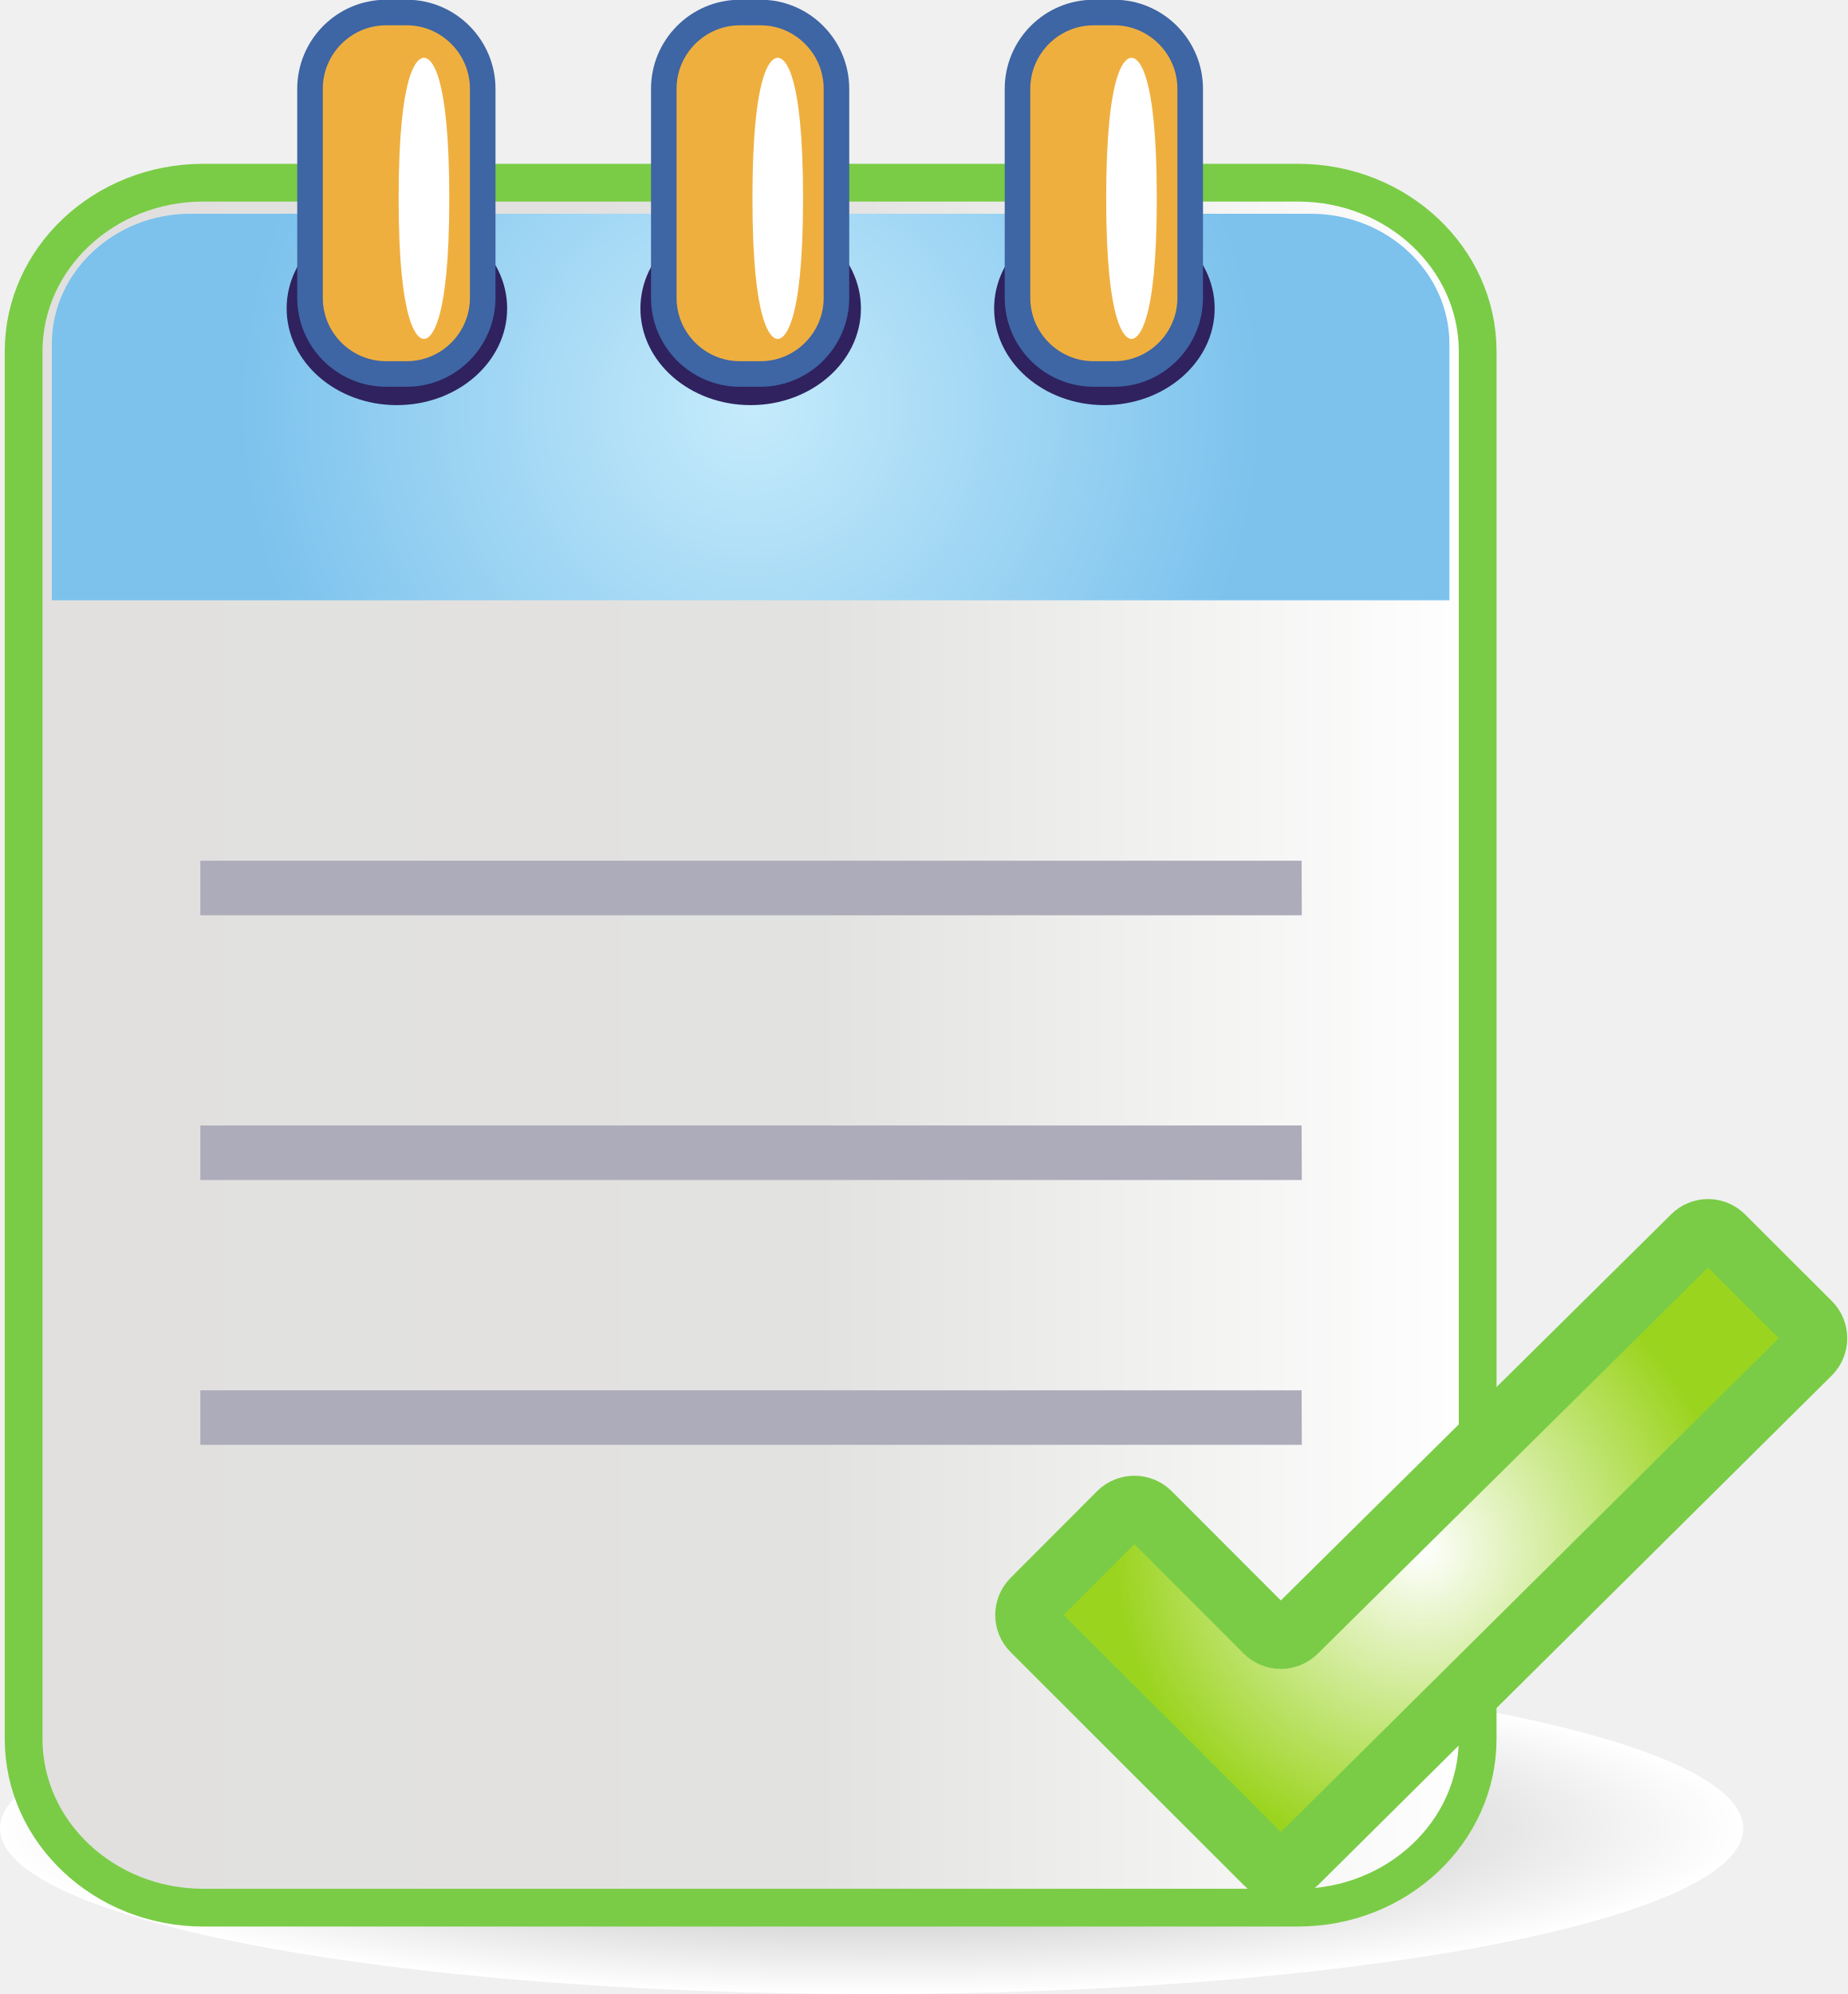
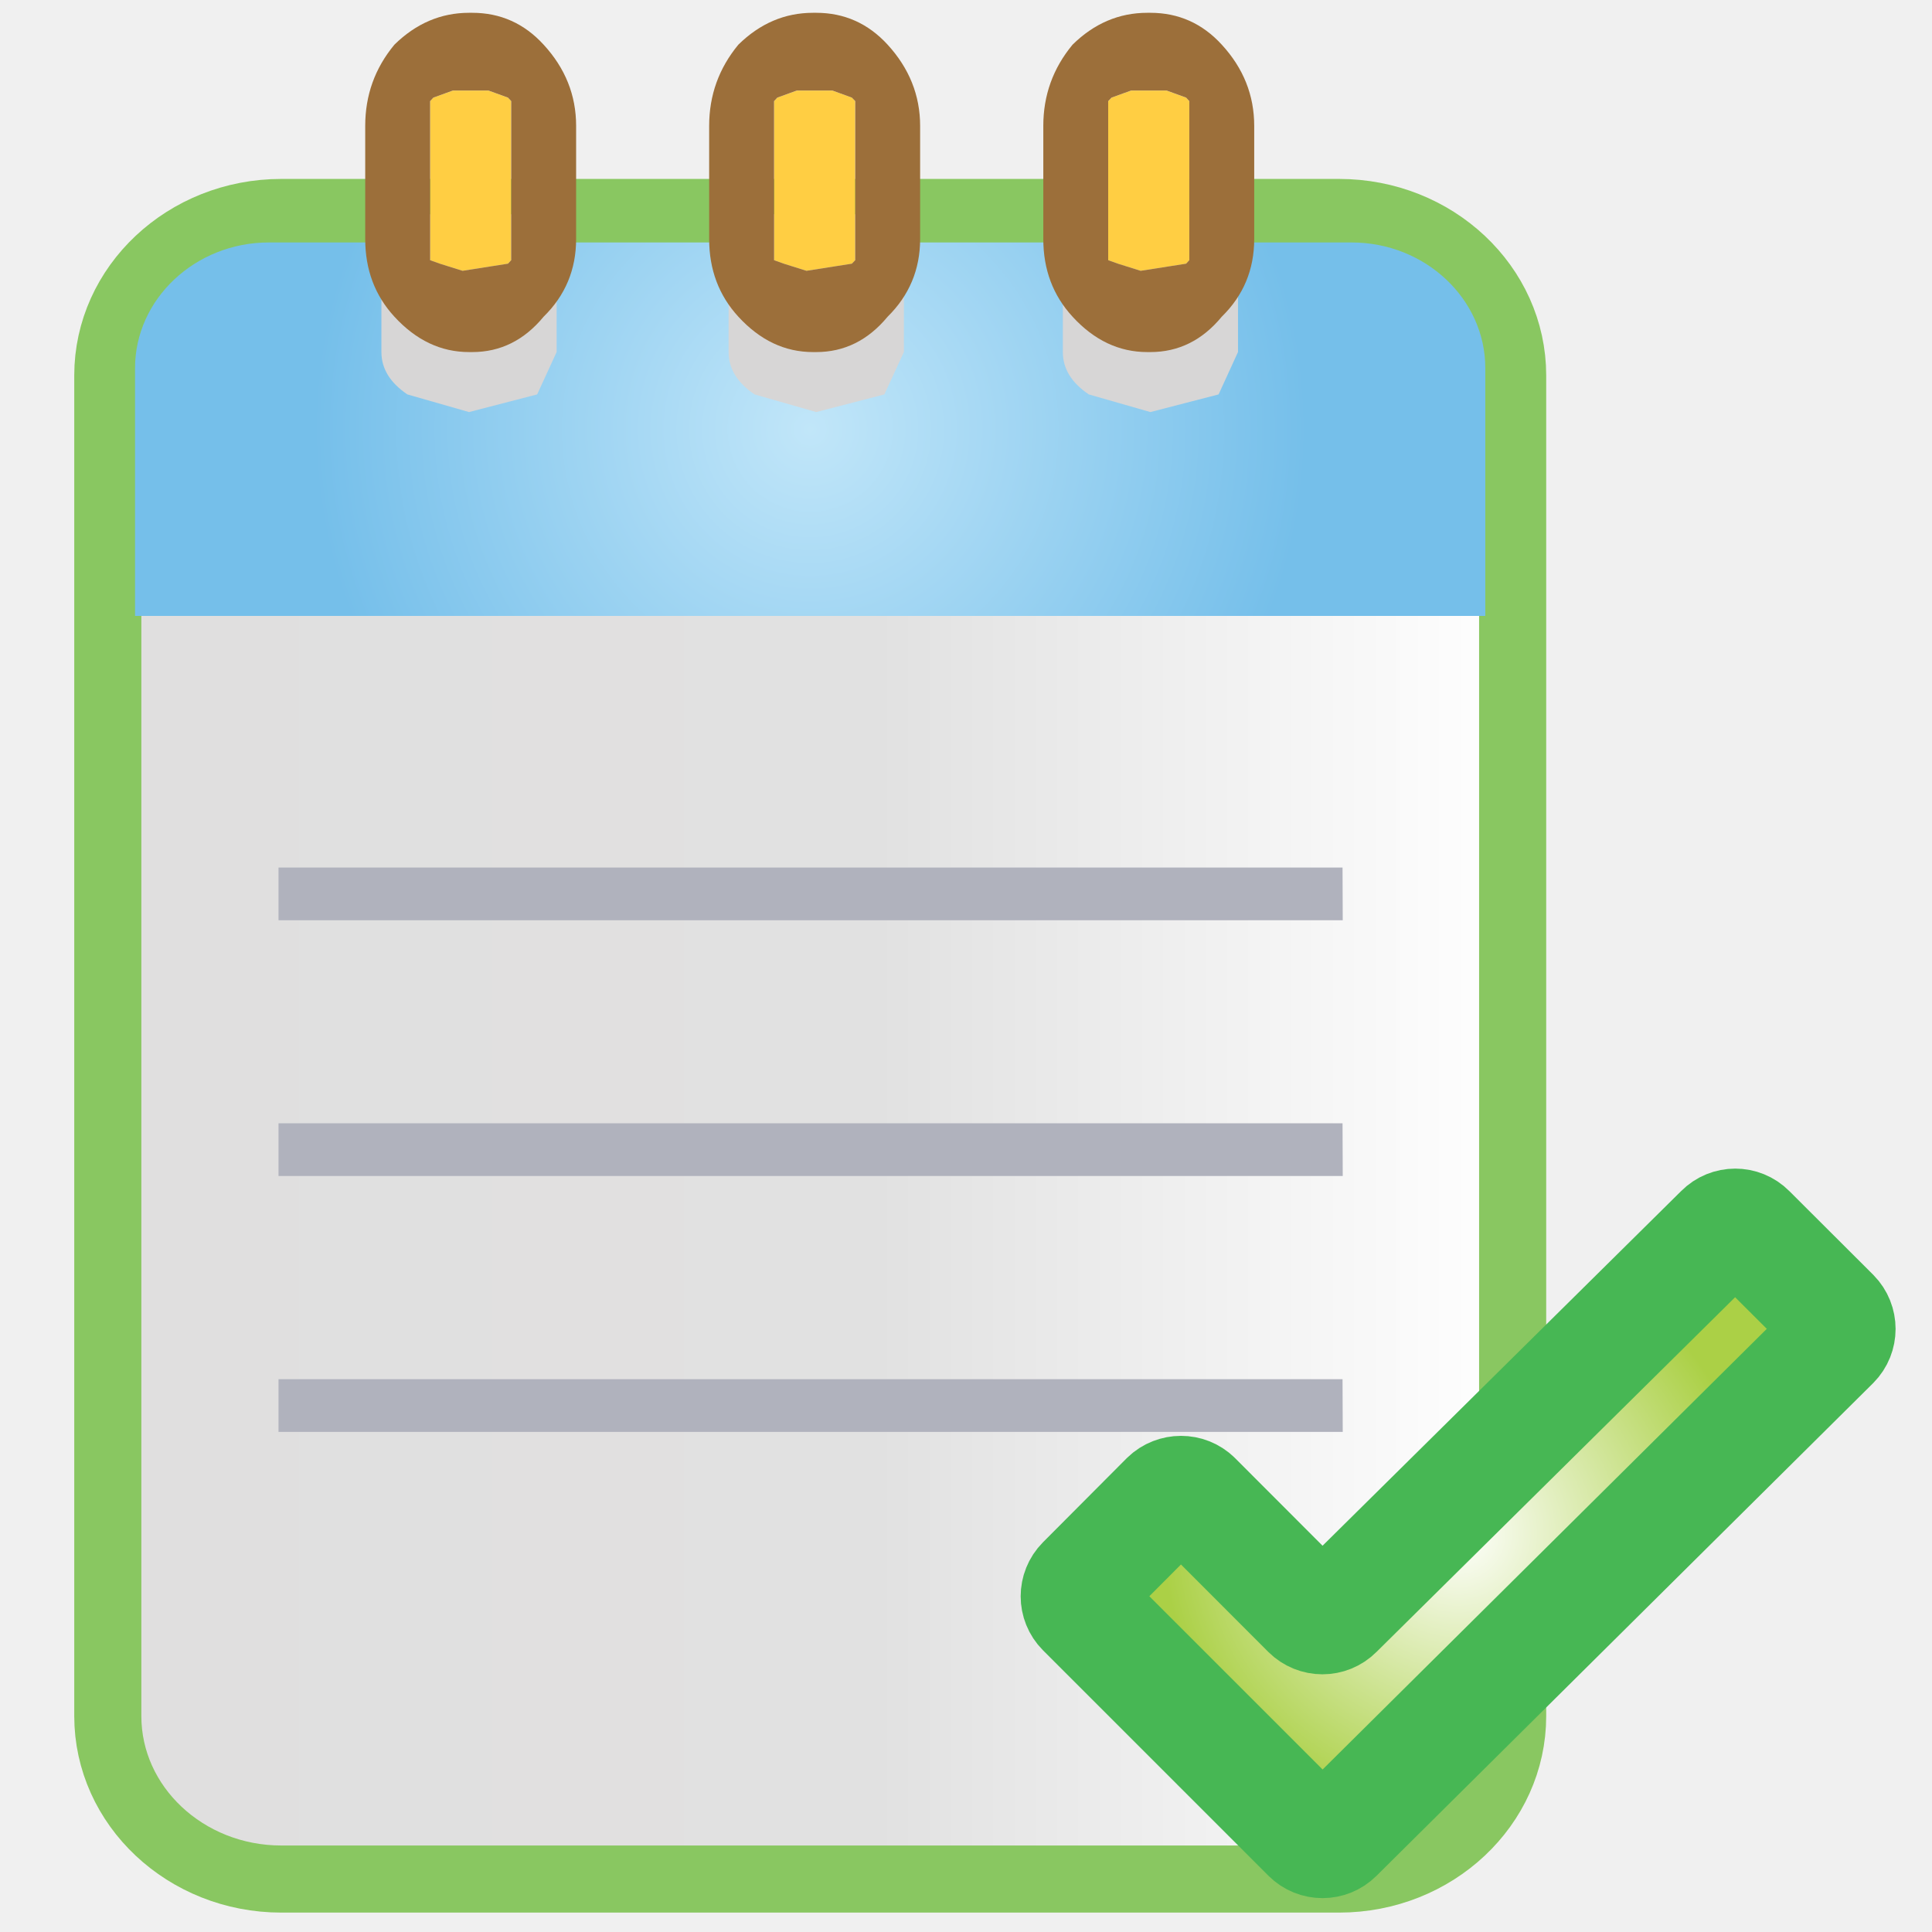
- <svg xmlns="http://www.w3.org/2000/svg" version="1.1" width="27.789" height="29.996" id="svg14826">
-   <defs id="defs14828">
-     <clipPath id="clipPath4674">
-       <path d="m 0,1505.001 539.578,0 L 539.578,0 0,0 0,1505.001 z" id="path4676" />
+ <svg xmlns="http://www.w3.org/2000/svg" version="1.1" width="30" height="30" id="svg2" xml:space="preserve">
+   <defs id="defs6">
+     <clipPath id="clipPath16">
+       <path d="m 5.513,27.239 c -1.476,0 -2.674,-1.126 -2.674,-2.511 l 0,0 0,-20.659 c 0,-1.383 1.198,-2.511 2.674,-2.511 l 0,0 16.299,0 c 1.477,0 2.675,1.128 2.675,2.511 l 0,0 0,20.659 c 0,1.385 -1.198,2.511 -2.675,2.511 l 0,0 -16.299,0 z" id="path18" />
    </clipPath>
-     <clipPath id="clipPath4652">
-       <path d="m 374.111,1078.573 -10.909,-10.791 c -0.217,-0.217 -0.573,-0.217 -0.793,0 l 0,0 -3.215,3.218 c -0.217,0.213 -0.575,0.213 -0.793,0 l 0,0 -2.377,-2.383 c -0.217,-0.219 -0.217,-0.574 0,-0.793 l 0,0 6.388,-6.385 c 0.219,-0.22 0.573,-0.22 0.792,0 l 0,0 14.077,13.963 c 0.216,0.219 0.216,0.574 0,0.794 l 0,0 -2.38,2.377 c -0.109,0.109 -0.253,0.164 -0.396,0.164 l 0,0 c -0.143,0 -0.285,-0.055 -0.394,-0.164" id="path4654" />
+     <linearGradient x1="0" y1="0" x2="1" y2="0" id="linearGradient24" gradientUnits="userSpaceOnUse" gradientTransform="matrix(21.64795,0,0,-21.64795,2.839355,14.39844)" spreadMethod="pad">
+       <stop id="stop26" style="stop-color:#e0dfdf;stop-opacity:1" offset="0" />
+       <stop id="stop28" style="stop-color:#e1e1e1;stop-opacity:1" offset="0.547" />
+       <stop id="stop30" style="stop-color:#ffffff;stop-opacity:1" offset="1" />
+     </linearGradient>
+     <clipPath id="clipPath38">
+       <path d="m 0,30.601 31.59,0 L 31.59,0 0,0 0,30.601 z" id="path40" />
    </clipPath>
-     <radialGradient cx="0" cy="0" r="1" fx="0" fy="0" id="radialGradient4660" gradientUnits="userSpaceOnUse" gradientTransform="matrix(9.815933,0,0,-9.815933,366.6514,1070.005)" spreadMethod="pad">
-       <stop id="stop4662" style="stop-color:#ffffff;stop-opacity:1" offset="0" />
-       <stop id="stop4664" style="stop-color:#9bd41f;stop-opacity:1" offset="0.853" />
-       <stop id="stop4666" style="stop-color:#9bd41f;stop-opacity:1" offset="1" />
+     <clipPath id="clipPath50">
+       <path d="m 5.319,26.777 c -1.131,0 -2.06,-0.872 -2.06,-1.936 l 0,0 0,-3.819 20.807,0 0,3.819 c 0,1.064 -0.925,1.936 -2.06,1.936 l 0,0 -16.687,0 z" id="path52" />
+     </clipPath>
+     <radialGradient cx="0" cy="0" r="1" fx="0" fy="0" id="radialGradient58" gradientUnits="userSpaceOnUse" gradientTransform="matrix(7.632455,0,0,-7.632455,13.66309,23.89941)" spreadMethod="pad">
+       <stop id="stop60" style="stop-color:#c1e6f9;stop-opacity:1" offset="0" />
+       <stop id="stop62" style="stop-color:#75bfea;stop-opacity:1" offset="1" />
    </radialGradient>
-     <clipPath id="clipPath4584">
-       <path d="m 0,1505.001 539.578,0 L 539.578,0 0,0 0,1505.001 z" id="path4586" />
+     <clipPath id="clipPath70">
+       <path d="m 0,30.601 31.59,0 L 31.59,0 0,0 0,30.601 z" id="path72" />
    </clipPath>
-     <clipPath id="clipPath4564">
-       <path d="m 332.942,1106.59 c -2.08,0 -3.788,-1.603 -3.788,-3.559 l 0,0 0,-7.025 38.269,0 0,7.025 c 0,1.956 -1.704,3.559 -3.789,3.559 l 0,0 -30.692,0 z" id="path4566" />
+     <clipPath id="clipPath90">
+       <path d="M 27.703,11.542 21.772,5.677 c -0.119,-0.12 -0.312,-0.12 -0.432,0 l 0,0 -1.748,1.75 c -0.118,0.115 -0.313,0.115 -0.432,0 l 0,0 -1.29,-1.297 c -0.119,-0.119 -0.119,-0.311 0,-0.429 l 0,0 3.472,-3.474 c 0.118,-0.118 0.311,-0.118 0.431,0 l 0,0 7.653,7.592 c 0.118,0.12 0.118,0.313 0,0.432 l 0,0 -1.294,1.291 c -0.059,0.059 -0.137,0.089 -0.215,0.089 l 0,0 c -0.078,0 -0.156,-0.03 -0.214,-0.089" id="path92" />
    </clipPath>
-     <radialGradient cx="0" cy="0" r="1" fx="0" fy="0" id="radialGradient4572" gradientUnits="userSpaceOnUse" gradientTransform="matrix(14.03758,0,0,-14.03758,348.2891,1101.298)" spreadMethod="pad">
-       <stop id="stop4574" style="stop-color:#c5ebfb;stop-opacity:1" offset="0" />
-       <stop id="stop4576" style="stop-color:#7cc2ed;stop-opacity:1" offset="1" />
+     <radialGradient cx="0" cy="0" r="1" fx="0" fy="0" id="radialGradient98" gradientUnits="userSpaceOnUse" gradientTransform="matrix(5.336598,0,0,-5.336598,23.64746,6.884766)" spreadMethod="pad">
+       <stop id="stop100" style="stop-color:#ffffff;stop-opacity:1" offset="0" />
+       <stop id="stop102" style="stop-color:#abd046;stop-opacity:1" offset="0.853" />
+       <stop id="stop104" style="stop-color:#abd046;stop-opacity:1" offset="1" />
    </radialGradient>
-     <clipPath id="clipPath4552">
-       <path d="m 0,1505.001 539.578,0 L 539.578,0 0,0 0,1505.001 z" id="path4554" />
+     <clipPath id="clipPath112">
+       <path d="m 0,30.601 31.59,0 L 31.59,0 0,0 0,30.601 z" id="path114" />
    </clipPath>
-     <clipPath id="clipPath4530">
-       <path d="m 333.3,1107.441 c -2.715,0 -4.919,-2.072 -4.919,-4.619 l 0,0 0,-37.996 c 0,-2.545 2.204,-4.619 4.919,-4.619 l 0,0 29.979,0 c 2.714,0 4.918,2.074 4.918,4.619 l 0,0 0,37.996 c 0,2.547 -2.204,4.619 -4.918,4.619 l 0,0 -29.979,0 z" id="path4532" />
+     <clipPath id="clipPath140">
+       <path d="m 8.406,30.316 c -0.433,0 -0.817,-0.164 -1.15,-0.491 l 0,0 c -0.301,-0.363 -0.45,-0.78 -0.45,-1.252 l 0,0 0,-1.742 c 0,-0.472 0.149,-0.871 0.45,-1.198 l 0,0 c 0.333,-0.363 0.717,-0.545 1.15,-0.545 l 0,0 0.05,0 c 0.433,0 0.8,0.182 1.099,0.545 l 0,0 c 0.334,0.327 0.501,0.726 0.501,1.198 l 0,0 0,1.742 c 0,0.472 -0.167,0.889 -0.501,1.252 l 0,0 c -0.299,0.327 -0.666,0.491 -1.099,0.491 l 0,0 -0.05,0 z m -0.45,-3.866 -0.15,0.054 0,2.451 0.05,0.054 0.3,0.109 0.55,0 0.3,-0.109 0.05,-0.054 0,-2.451 -0.05,-0.054 -0.7,-0.11 -0.35,0.11 z" id="path142" />
    </clipPath>
-     <linearGradient x1="0" y1="0" x2="1" y2="0" id="linearGradient4538" gradientUnits="userSpaceOnUse" gradientTransform="matrix(39.81641,0,0,-39.81641,328.3809,1083.824)" spreadMethod="pad">
-       <stop id="stop4540" style="stop-color:#e1e0df;stop-opacity:1" offset="0" />
-       <stop id="stop4542" style="stop-color:#e2e2e0;stop-opacity:1" offset="0.547" />
-       <stop id="stop4544" style="stop-color:#ffffff;stop-opacity:1" offset="1" />
+     <linearGradient x1="0" y1="0" x2="1" y2="0" id="linearGradient148" gradientUnits="userSpaceOnUse" gradientTransform="matrix(0,-3.249996,4.800005,0,-274.3394,432.7773)" spreadMethod="pad">
+       <stop id="stop150" style="stop-color:#fdbf67;stop-opacity:1" offset="0" />
+       <stop id="stop152" style="stop-color:#9c6f3a;stop-opacity:1" offset="1" />
    </linearGradient>
-     <clipPath id="clipPath4510">
-       <path d="m 327.734,1062.379 c 0,-2.508 10.687,-4.537 23.868,-4.537 l 0,0 c 13.181,0 23.868,2.029 23.868,4.537 l 0,0 c 0,2.504 -10.687,4.533 -23.868,4.533 l 0,0 c -13.181,0 -23.868,-2.029 -23.868,-4.533" id="path4512" />
+     <clipPath id="clipPath160">
+       <path d="m 0,30.601 31.59,0 L 31.59,0 0,0 0,30.601 z" id="path162" />
    </clipPath>
-     <radialGradient cx="0" cy="0" r="1" fx="0" fy="0" id="radialGradient4518" gradientUnits="userSpaceOnUse" gradientTransform="matrix(23.87352,0,0,-4.534164,351.6016,1062.377)" spreadMethod="pad">
-       <stop id="stop4520" style="stop-color:#a7a5a6;stop-opacity:1" offset="0" />
-       <stop id="stop4522" style="stop-color:#ffffff;stop-opacity:1" offset="1" />
-     </radialGradient>
+     <clipPath id="clipPath172">
+       <path d="m 13.706,30.316 c -0.434,0 -0.817,-0.164 -1.15,-0.491 l 0,0 c -0.3,-0.363 -0.45,-0.78 -0.45,-1.252 l 0,0 0,-1.742 c 0,-0.472 0.15,-0.871 0.45,-1.198 l 0,0 c 0.333,-0.363 0.716,-0.545 1.15,-0.545 l 0,0 0.05,0 c 0.433,0 0.8,0.182 1.1,0.545 l 0,0 c 0.332,0.327 0.501,0.726 0.501,1.198 l 0,0 0,1.742 c 0,0.472 -0.169,0.889 -0.501,1.252 l 0,0 c -0.3,0.327 -0.667,0.491 -1.1,0.491 l 0,0 -0.05,0 z m -0.45,-3.866 -0.15,0.054 0,2.451 0.05,0.054 0.3,0.109 0.55,0 0.299,-0.109 0.052,-0.054 0,-2.451 -0.052,-0.054 -0.699,-0.11 -0.35,0.11 z" id="path174" />
+     </clipPath>
+     <linearGradient x1="0" y1="0" x2="1" y2="0" id="linearGradient180" gradientUnits="userSpaceOnUse" gradientTransform="matrix(0,-3.250484,4.800726,0,-269.0396,432.7778)" spreadMethod="pad">
+       <stop id="stop182" style="stop-color:#fdbf67;stop-opacity:1" offset="0" />
+       <stop id="stop184" style="stop-color:#9c6f3a;stop-opacity:1" offset="1" />
+     </linearGradient>
+     <clipPath id="clipPath192">
+       <path d="m 0,30.601 31.59,0 L 31.59,0 0,0 0,30.601 z" id="path194" />
+     </clipPath>
+     <clipPath id="clipPath204">
+       <path d="m 18.857,30.316 c -0.434,0 -0.819,-0.164 -1.151,-0.491 l 0,0 c -0.301,-0.363 -0.451,-0.78 -0.451,-1.252 l 0,0 0,-1.742 c 0,-0.472 0.15,-0.871 0.451,-1.198 l 0,0 c 0.332,-0.363 0.717,-0.545 1.151,-0.545 l 0,0 0.048,0 c 0.434,0 0.801,0.182 1.1,0.545 l 0,0 c 0.334,0.327 0.5,0.726 0.5,1.198 l 0,0 0,1.742 c 0,0.472 -0.166,0.889 -0.5,1.252 l 0,0 c -0.299,0.327 -0.666,0.491 -1.1,0.491 l 0,0 -0.048,0 z m -0.452,-3.866 -0.15,0.054 0,2.451 0.051,0.054 0.301,0.109 0.549,0 0.3,-0.109 0.049,-0.054 0,-2.451 -0.049,-0.054 -0.701,-0.11 -0.35,0.11 z" id="path206" />
+     </clipPath>
+     <linearGradient x1="0" y1="0" x2="1" y2="0" id="linearGradient212" gradientUnits="userSpaceOnUse" gradientTransform="matrix(0,-3.249996,4.800005,0,-263.8892,432.7773)" spreadMethod="pad">
+       <stop id="stop214" style="stop-color:#fdbf67;stop-opacity:1" offset="0" />
+       <stop id="stop216" style="stop-color:#9c6f3a;stop-opacity:1" offset="1" />
+     </linearGradient>
  </defs>
-   <g transform="translate(-343.3854,-536.4959)" id="layer1">
-     <g transform="matrix(0.5493691,0,0,-0.5493691,163.3385,1147.638)" id="g4506">
-       <g clip-path="url(#clipPath4510)" id="g4508">
-         <g id="g4514">
-           <g id="g4516">
-             <path d="m 327.734,1062.379 c 0,-2.508 10.687,-4.537 23.868,-4.537 l 0,0 c 13.181,0 23.868,2.029 23.868,4.537 l 0,0 c 0,2.504 -10.687,4.533 -23.868,4.533 l 0,0 c -13.181,0 -23.868,-2.029 -23.868,-4.533" id="path4524" style="fill:url(#radialGradient4518);stroke:none" />
+   <g transform="matrix(1.25,0,0,-1.25,0,30)" id="g10">
+     <g transform="matrix(0.8061486,0,0,0.8061486,-0.9497995,-0.5982007)" id="g12">
+       <g clip-path="url(#clipPath16)" id="g14">
+         <g id="g20">
+           <g id="g22">
+             <path d="m 5.513,27.239 c -1.476,0 -2.674,-1.126 -2.674,-2.511 l 0,0 0,-20.659 c 0,-1.383 1.198,-2.511 2.674,-2.511 l 0,0 16.299,0 c 1.477,0 2.675,1.128 2.675,2.511 l 0,0 0,20.659 c 0,1.385 -1.198,2.511 -2.675,2.511 l 0,0 -16.299,0 z" id="path32" style="fill:url(#linearGradient24);stroke:none" />
          </g>
        </g>
      </g>
    </g>
-     <g transform="matrix(0.5493691,0,0,-0.5493691,163.3385,1147.638)" id="g4526">
-       <g clip-path="url(#clipPath4530)" id="g4528">
-         <g id="g4534">
-           <g id="g4536">
-             <path d="m 333.3,1107.441 c -2.715,0 -4.919,-2.072 -4.919,-4.619 l 0,0 0,-37.996 c 0,-2.545 2.204,-4.619 4.919,-4.619 l 0,0 29.979,0 c 2.714,0 4.918,2.074 4.918,4.619 l 0,0 0,37.996 c 0,2.547 -2.204,4.619 -4.918,4.619 l 0,0 -29.979,0 z" id="path4546" style="fill:url(#linearGradient4538);stroke:none" />
+     <g transform="matrix(0.8061486,0,0,0.8061486,-0.9497995,-0.5982007)" id="g34">
+       <g clip-path="url(#clipPath38)" id="g36">
+         <g transform="translate(2.8394,24.728)" id="g42">
+           <path d="m 0,0 c 0,1.385 1.198,2.511 2.674,2.511 l 16.299,0 c 1.477,0 2.675,-1.126 2.675,-2.511 l 0,-20.659 c 0,-1.383 -1.198,-2.511 -2.675,-2.511 l -16.299,0 C 1.198,-23.17 0,-22.042 0,-20.659 L 0,0 z" id="path44" style="fill:none;stroke:#89c761;stroke-width:1.034;stroke-linecap:butt;stroke-linejoin:miter;stroke-miterlimit:4;stroke-opacity:1;stroke-dasharray:none" />
+         </g>
+       </g>
+     </g>
+     <g transform="matrix(0.8061486,0,0,0.8061486,-0.9497995,-0.5982007)" id="g46">
+       <g clip-path="url(#clipPath50)" id="g48">
+         <g id="g54">
+           <g id="g56">
+             <path d="m 5.319,26.777 c -1.131,0 -2.06,-0.872 -2.06,-1.936 l 0,0 0,-3.819 20.807,0 0,3.819 c 0,1.064 -0.925,1.936 -2.06,1.936 l 0,0 -16.687,0 z" id="path64" style="fill:url(#radialGradient58);stroke:none" />
          </g>
        </g>
      </g>
    </g>
-     <g transform="matrix(0.5493691,0,0,-0.5493691,163.3385,1147.638)" id="g4548">
-       <g clip-path="url(#clipPath4552)" id="g4550">
-         <g transform="translate(328.3809,1102.822)" id="g4556">
-           <path d="m 0,0 c 0,2.547 2.204,4.619 4.919,4.619 l 29.978,0 c 2.715,0 4.919,-2.072 4.919,-4.619 l 0,-37.996 c 0,-2.545 -2.204,-4.619 -4.919,-4.619 l -29.978,0 C 2.204,-42.615 0,-40.541 0,-37.996 L 0,0 z" id="path4558" style="fill:none;stroke:#7acc46;stroke-width:1.034;stroke-linecap:butt;stroke-linejoin:miter;stroke-miterlimit:4;stroke-opacity:1;stroke-dasharray:none" />
+     <g transform="matrix(0.8061486,0,0,0.8061486,-0.9497995,-0.5982007)" id="g66">
+       <g clip-path="url(#clipPath70)" id="g68">
+         <g transform="translate(21.8691,16.3325)" id="g74">
+           <path d="m 0,0 -16.399,0 0,0.812 16.396,0 L 0,0 z" id="path76" style="fill:#b0b2bd;fill-opacity:1;fill-rule:nonzero;stroke:none" />
+         </g>
+         <g transform="translate(21.8691,12.3916)" id="g78">
+           <path d="m 0,0 -16.399,0 0,0.812 16.396,0 L 0,0 z" id="path80" style="fill:#b0b2bd;fill-opacity:1;fill-rule:nonzero;stroke:none" />
+         </g>
+         <g transform="translate(21.8691,8.4482)" id="g82">
+           <path d="m 0,0 -16.399,0 0,0.812 16.396,0 L 0,0 z" id="path84" style="fill:#b0b2bd;fill-opacity:1;fill-rule:nonzero;stroke:none" />
        </g>
      </g>
    </g>
-     <g transform="matrix(0.5493691,0,0,-0.5493691,163.3385,1147.638)" id="g4560">
-       <g clip-path="url(#clipPath4564)" id="g4562">
-         <g id="g4568">
-           <g id="g4570">
-             <path d="m 332.942,1106.59 c -2.08,0 -3.788,-1.603 -3.788,-3.559 l 0,0 0,-7.025 38.269,0 0,7.025 c 0,1.956 -1.704,3.559 -3.789,3.559 l 0,0 -30.692,0 z" id="path4578" style="fill:url(#radialGradient4572);stroke:none" />
+     <g transform="matrix(0.8061486,0,0,0.8061486,-0.9497995,-0.5982007)" id="g86">
+       <g clip-path="url(#clipPath90)" id="g88">
+         <g id="g94">
+           <g id="g96">
+             <path d="M 27.703,11.542 21.772,5.677 c -0.119,-0.12 -0.312,-0.12 -0.432,0 l 0,0 -1.748,1.75 c -0.118,0.115 -0.313,0.115 -0.432,0 l 0,0 -1.29,-1.297 c -0.119,-0.119 -0.119,-0.311 0,-0.429 l 0,0 3.472,-3.474 c 0.118,-0.118 0.311,-0.118 0.431,0 l 0,0 7.653,7.592 c 0.118,0.12 0.118,0.313 0,0.432 l 0,0 -1.294,1.291 c -0.059,0.059 -0.137,0.089 -0.215,0.089 l 0,0 c -0.078,0 -0.156,-0.03 -0.214,-0.089" id="path106" style="fill:url(#radialGradient98);stroke:none" />
          </g>
        </g>
      </g>
    </g>
-     <g transform="matrix(0.5493691,0,0,-0.5493691,163.3385,1147.638)" id="g4580">
-       <g clip-path="url(#clipPath4584)" id="g4582">
-         <g transform="translate(341.6211,1103.998)" id="g4588">
-           <path d="m 0,0 c 0,-1.461 -1.354,-2.648 -3.019,-2.648 -1.671,0 -3.019,1.187 -3.019,2.648 0,1.459 1.348,2.645 3.019,2.645 C -1.354,2.645 0,1.459 0,0" id="path4590" style="fill:#2f225e;fill-opacity:1;fill-rule:nonzero;stroke:none" />
+     <g transform="matrix(0.8061486,0,0,0.8061486,-0.9497995,-0.5982007)" id="g108">
+       <g clip-path="url(#clipPath112)" id="g110">
+         <g transform="translate(29.4258,9.8193)" id="g116">
+           <path d="m 0,0 c 0.118,0.119 0.118,0.312 0,0.432 l -1.294,1.291 c -0.118,0.119 -0.311,0.119 -0.429,0 l -5.931,-5.866 c -0.118,-0.119 -0.312,-0.119 -0.432,0 l -1.748,1.75 c -0.117,0.116 -0.312,0.116 -0.432,0 l -1.291,-1.296 c -0.118,-0.12 -0.118,-0.311 0,-0.43 l 3.473,-3.473 c 0.119,-0.119 0.312,-0.119 0.431,0 L 0,0 z" id="path118" style="fill:none;stroke:#47b754;stroke-width:1.748;stroke-linecap:butt;stroke-linejoin:miter;stroke-miterlimit:4;stroke-opacity:1;stroke-dasharray:none" />
        </g>
-         <g transform="translate(340.9521,1104.287)" id="g4592">
-           <path d="m 0,0 c 0,-1.148 -0.938,-2.084 -2.076,-2.084 l -0.572,0 c -1.145,0 -2.081,0.936 -2.081,2.084 l 0,5.725 c 0,1.15 0.936,2.088 2.081,2.088 l 0.572,0 C -0.938,7.813 0,6.875 0,5.725 L 0,0 z" id="path4594" style="fill:#efaf3f;fill-opacity:1;fill-rule:nonzero;stroke:none" />
+         <g transform="translate(7.4556,24.4355)" id="g120">
+           <path d="m 0,0 c -0.267,0.181 -0.4,0.398 -0.4,0.653 l 0,2.123 2.7,0 0,-2.123 L 2,0 0.95,-0.272 0,0" id="path122" style="fill:#d7d6d6;fill-opacity:1;fill-rule:nonzero;stroke:none" />
        </g>
-         <g transform="translate(340.9521,1104.287)" id="g4596">
-           <path d="m 0,0 c 0,-1.148 -0.938,-2.084 -2.076,-2.084 l -0.572,0 c -1.145,0 -2.081,0.936 -2.081,2.084 l 0,5.725 c 0,1.15 0.936,2.088 2.081,2.088 l 0.572,0 C -0.938,7.813 0,6.875 0,5.725 L 0,0 z" id="path4598" style="fill:none;stroke:#3e65a4;stroke-width:0.7;stroke-linecap:butt;stroke-linejoin:miter;stroke-miterlimit:4;stroke-opacity:1;stroke-dasharray:none" />
+         <g transform="translate(12.8057,24.4355)" id="g124">
+           <path d="m 0,0 c -0.267,0.181 -0.4,0.398 -0.4,0.653 l 0,2.123 2.701,0 0,-2.123 L 2,0 0.95,-0.272 0,0" id="path126" style="fill:#d7d6d6;fill-opacity:1;fill-rule:nonzero;stroke:none" />
        </g>
-         <g transform="translate(339.3428,1110.861)" id="g4600">
-           <path d="M 0,0 C 0.18,0 0.694,-0.326 0.694,-3.854 0.694,-7.338 0.18,-7.699 0,-7.699 c -0.176,0 -0.693,0.361 -0.693,3.845 C -0.693,-0.326 -0.176,0 0,0" id="path4602" style="fill:#ffffff;fill-opacity:1;fill-rule:nonzero;stroke:none" />
+         <g transform="translate(17.9561,24.4355)" id="g128">
+           <path d="m 0,0 c -0.268,0.181 -0.4,0.398 -0.4,0.653 l 0,2.123 2.699,0 0,-2.123 L 2,0 0.949,-0.272 0,0" id="path130" style="fill:#d7d6d6;fill-opacity:1;fill-rule:nonzero;stroke:none" />
        </g>
-         <g transform="translate(351.3086,1103.998)" id="g4604">
-           <path d="m 0,0 c 0,-1.461 -1.356,-2.648 -3.019,-2.648 -1.671,0 -3.019,1.187 -3.019,2.648 0,1.459 1.348,2.645 3.019,2.645 C -1.356,2.645 0,1.459 0,0" id="path4606" style="fill:#2f225e;fill-opacity:1;fill-rule:nonzero;stroke:none" />
-         </g>
-         <g transform="translate(350.6387,1104.287)" id="g4608">
-           <path d="m 0,0 c 0,-1.148 -0.937,-2.084 -2.075,-2.084 l -0.572,0 c -1.145,0 -2.081,0.936 -2.081,2.084 l 0,5.725 c 0,1.15 0.936,2.088 2.081,2.088 l 0.572,0 C -0.937,7.813 0,6.875 0,5.725 L 0,0 z" id="path4610" style="fill:#efaf3f;fill-opacity:1;fill-rule:nonzero;stroke:none" />
-         </g>
-         <g transform="translate(350.6387,1104.287)" id="g4612">
-           <path d="m 0,0 c 0,-1.148 -0.937,-2.084 -2.075,-2.084 l -0.572,0 c -1.145,0 -2.081,0.936 -2.081,2.084 l 0,5.725 c 0,1.15 0.936,2.088 2.081,2.088 l 0.572,0 C -0.937,7.813 0,6.875 0,5.725 L 0,0 z" id="path4614" style="fill:none;stroke:#3e65a4;stroke-width:0.7;stroke-linecap:butt;stroke-linejoin:miter;stroke-miterlimit:4;stroke-opacity:1;stroke-dasharray:none" />
-         </g>
-         <g transform="translate(349.0293,1110.861)" id="g4616">
-           <path d="m 0,0 c 0.181,0 0.695,-0.326 0.695,-3.854 0,-3.484 -0.514,-3.845 -0.695,-3.845 -0.177,0 -0.691,0.361 -0.691,3.845 C -0.691,-0.326 -0.177,0 0,0" id="path4618" style="fill:#ffffff;fill-opacity:1;fill-rule:nonzero;stroke:none" />
-         </g>
-         <g transform="translate(360.9951,1103.998)" id="g4620">
-           <path d="m 0,0 c 0,-1.461 -1.355,-2.648 -3.02,-2.648 -1.67,0 -3.019,1.187 -3.019,2.648 0,1.459 1.349,2.645 3.019,2.645 C -1.355,2.645 0,1.459 0,0" id="path4622" style="fill:#2f225e;fill-opacity:1;fill-rule:nonzero;stroke:none" />
-         </g>
-         <g transform="translate(360.3252,1104.287)" id="g4624">
-           <path d="m 0,0 c 0,-1.148 -0.938,-2.084 -2.076,-2.084 l -0.572,0 c -1.145,0 -2.081,0.936 -2.081,2.084 l 0,5.725 c 0,1.15 0.936,2.088 2.081,2.088 l 0.572,0 C -0.938,7.813 0,6.875 0,5.725 L 0,0 z" id="path4626" style="fill:#efaf3f;fill-opacity:1;fill-rule:nonzero;stroke:none" />
-         </g>
-         <g transform="translate(360.3252,1104.287)" id="g4628">
-           <path d="m 0,0 c 0,-1.148 -0.938,-2.084 -2.076,-2.084 l -0.572,0 c -1.145,0 -2.081,0.936 -2.081,2.084 l 0,5.725 c 0,1.15 0.936,2.088 2.081,2.088 l 0.572,0 C -0.938,7.813 0,6.875 0,5.725 L 0,0 z" id="path4630" style="fill:none;stroke:#3e65a4;stroke-width:0.7;stroke-linecap:butt;stroke-linejoin:miter;stroke-miterlimit:4;stroke-opacity:1;stroke-dasharray:none" />
-         </g>
-         <g transform="translate(358.7168,1110.861)" id="g4632">
-           <path d="M 0,0 C 0.18,0 0.694,-0.326 0.694,-3.854 0.694,-7.338 0.18,-7.699 0,-7.699 c -0.176,0 -0.692,0.361 -0.692,3.845 C -0.692,-0.326 -0.176,0 0,0" id="path4634" style="fill:#ffffff;fill-opacity:1;fill-rule:nonzero;stroke:none" />
-         </g>
-         <g transform="translate(363.3818,1087.381)" id="g4636">
-           <path d="m 0,0 -30.162,0 0,1.494 30.156,0 L 0,0 z" id="path4638" style="fill:#adacba;fill-opacity:1;fill-rule:nonzero;stroke:none" />
-         </g>
-         <g transform="translate(363.3818,1080.131)" id="g4640">
-           <path d="m 0,0 -30.162,0 0,1.494 30.156,0 L 0,0 z" id="path4642" style="fill:#adacba;fill-opacity:1;fill-rule:nonzero;stroke:none" />
-         </g>
-         <g transform="translate(363.3818,1072.881)" id="g4644">
-           <path d="m 0,0 -30.162,0 0,1.492 30.156,0 L 0,0 z" id="path4646" style="fill:#adacba;fill-opacity:1;fill-rule:nonzero;stroke:none" />
+         <g transform="translate(7.8057,26.5044)" id="g132">
+           <path d="m 0,0 0,2.45 0.05,0.054 0.3,0.109 0.55,0 L 1.2,2.504 1.25,2.45 1.25,0 1.2,-0.055 0.5,-0.164 0.15,-0.055 0,0 z" id="path134" style="fill:#ffce43;fill-opacity:1;fill-rule:nonzero;stroke:none" />
        </g>
      </g>
    </g>
-     <g transform="matrix(0.5493691,0,0,-0.5493691,163.3385,1147.638)" id="g4648">
-       <g clip-path="url(#clipPath4652)" id="g4650">
-         <g id="g4656">
-           <g id="g4658">
-             <path d="m 374.111,1078.573 -10.909,-10.791 c -0.217,-0.217 -0.573,-0.217 -0.793,0 l 0,0 -3.215,3.218 c -0.217,0.213 -0.575,0.213 -0.793,0 l 0,0 -2.377,-2.383 c -0.217,-0.219 -0.217,-0.574 0,-0.793 l 0,0 6.388,-6.385 c 0.219,-0.22 0.573,-0.22 0.792,0 l 0,0 14.077,13.963 c 0.216,0.219 0.216,0.574 0,0.794 l 0,0 -2.38,2.377 c -0.109,0.109 -0.253,0.164 -0.396,0.164 l 0,0 c -0.143,0 -0.285,-0.055 -0.394,-0.164" id="path4668" style="fill:url(#radialGradient4660);stroke:none" />
+     <g transform="matrix(0.8061486,0,0,0.8061486,-0.9497995,-0.5982007)" id="g136">
+       <g clip-path="url(#clipPath140)" id="g138">
+         <g id="g144">
+           <g id="g146">
+             <path d="m 8.406,30.316 c -0.433,0 -0.817,-0.164 -1.15,-0.491 l 0,0 c -0.301,-0.363 -0.45,-0.78 -0.45,-1.252 l 0,0 0,-1.742 c 0,-0.472 0.149,-0.871 0.45,-1.198 l 0,0 c 0.333,-0.363 0.717,-0.545 1.15,-0.545 l 0,0 0.05,0 c 0.433,0 0.8,0.182 1.099,0.545 l 0,0 c 0.334,0.327 0.501,0.726 0.501,1.198 l 0,0 0,1.742 c 0,0.472 -0.167,0.889 -0.501,1.252 l 0,0 c -0.299,0.327 -0.666,0.491 -1.099,0.491 l 0,0 -0.05,0 z m -0.45,-3.866 -0.15,0.054 0,2.451 0.05,0.054 0.3,0.109 0.55,0 0.3,-0.109 0.05,-0.054 0,-2.451 -0.05,-0.054 -0.7,-0.11 -0.35,0.11 z" id="path154" style="fill:url(#linearGradient148);stroke:none" />
          </g>
        </g>
      </g>
    </g>
-     <g transform="matrix(0.5493691,0,0,-0.5493691,163.3385,1147.638)" id="g4670">
-       <g clip-path="url(#clipPath4674)" id="g4672">
-         <g transform="translate(377.2813,1075.402)" id="g4678">
-           <path d="M 0,0 C 0.216,0.219 0.216,0.574 0,0.793 L -2.38,3.17 c -0.22,0.219 -0.573,0.219 -0.79,0 L -14.079,-7.621 c -0.217,-0.217 -0.573,-0.217 -0.793,0 l -3.216,3.219 c -0.217,0.213 -0.574,0.213 -0.793,0 l -2.377,-2.383 c -0.217,-0.219 -0.217,-0.574 0,-0.793 l 6.389,-6.385 c 0.219,-0.221 0.573,-0.221 0.792,0 L 0,0 z" id="path4680" style="fill:none;stroke:#7acc46;stroke-width:1.748;stroke-linecap:butt;stroke-linejoin:miter;stroke-miterlimit:4;stroke-opacity:1;stroke-dasharray:none" />
+     <g transform="matrix(0.8061486,0,0,0.8061486,-0.9497995,-0.5982007)" id="g156">
+       <g clip-path="url(#clipPath160)" id="g158">
+         <g transform="translate(13.106,26.5044)" id="g164">
+           <path d="m 0,0 0,2.45 0.05,0.054 0.3,0.109 0.55,0 L 1.2,2.504 1.25,2.45 1.25,0 1.2,-0.055 0.5,-0.164 0.15,-0.055 0,0 z" id="path166" style="fill:#ffce43;fill-opacity:1;fill-rule:nonzero;stroke:none" />
+         </g>
+       </g>
+     </g>
+     <g transform="matrix(0.8061486,0,0,0.8061486,-0.9497995,-0.5982007)" id="g168">
+       <g clip-path="url(#clipPath172)" id="g170">
+         <g id="g176">
+           <g id="g178">
+             <path d="m 13.706,30.316 c -0.434,0 -0.817,-0.164 -1.15,-0.491 l 0,0 c -0.3,-0.363 -0.45,-0.78 -0.45,-1.252 l 0,0 0,-1.742 c 0,-0.472 0.15,-0.871 0.45,-1.198 l 0,0 c 0.333,-0.363 0.716,-0.545 1.15,-0.545 l 0,0 0.05,0 c 0.433,0 0.8,0.182 1.1,0.545 l 0,0 c 0.332,0.327 0.501,0.726 0.501,1.198 l 0,0 0,1.742 c 0,0.472 -0.169,0.889 -0.501,1.252 l 0,0 c -0.3,0.327 -0.667,0.491 -1.1,0.491 l 0,0 -0.05,0 z m -0.45,-3.866 -0.15,0.054 0,2.451 0.05,0.054 0.3,0.109 0.55,0 0.299,-0.109 0.052,-0.054 0,-2.451 -0.052,-0.054 -0.699,-0.11 -0.35,0.11 z" id="path186" style="fill:url(#linearGradient180);stroke:none" />
+           </g>
+         </g>
+       </g>
+     </g>
+     <g transform="matrix(0.8061486,0,0,0.8061486,-0.9497995,-0.5982007)" id="g188">
+       <g clip-path="url(#clipPath192)" id="g190">
+         <g transform="translate(18.2549,26.5044)" id="g196">
+           <path d="M 0,0 0,2.45 0.051,2.504 0.352,2.613 0.9,2.613 1.201,2.504 1.25,2.45 1.25,0 1.201,-0.055 0.5,-0.164 0.15,-0.055 0,0 z" id="path198" style="fill:#ffce43;fill-opacity:1;fill-rule:nonzero;stroke:none" />
+         </g>
+       </g>
+     </g>
+     <g transform="matrix(0.8061486,0,0,0.8061486,-0.9497995,-0.5982007)" id="g200">
+       <g clip-path="url(#clipPath204)" id="g202">
+         <g id="g208">
+           <g id="g210">
+             <path d="m 18.857,30.316 c -0.434,0 -0.819,-0.164 -1.151,-0.491 l 0,0 c -0.301,-0.363 -0.451,-0.78 -0.451,-1.252 l 0,0 0,-1.742 c 0,-0.472 0.15,-0.871 0.451,-1.198 l 0,0 c 0.332,-0.363 0.717,-0.545 1.151,-0.545 l 0,0 0.048,0 c 0.434,0 0.801,0.182 1.1,0.545 l 0,0 c 0.334,0.327 0.5,0.726 0.5,1.198 l 0,0 0,1.742 c 0,0.472 -0.166,0.889 -0.5,1.252 l 0,0 c -0.299,0.327 -0.666,0.491 -1.1,0.491 l 0,0 -0.048,0 z m -0.452,-3.866 -0.15,0.054 0,2.451 0.051,0.054 0.301,0.109 0.549,0 0.3,-0.109 0.049,-0.054 0,-2.451 -0.049,-0.054 -0.701,-0.11 -0.35,0.11 z" id="path218" style="fill:url(#linearGradient212);stroke:none" />
+           </g>
        </g>
      </g>
    </g>
  </g>
</svg>
